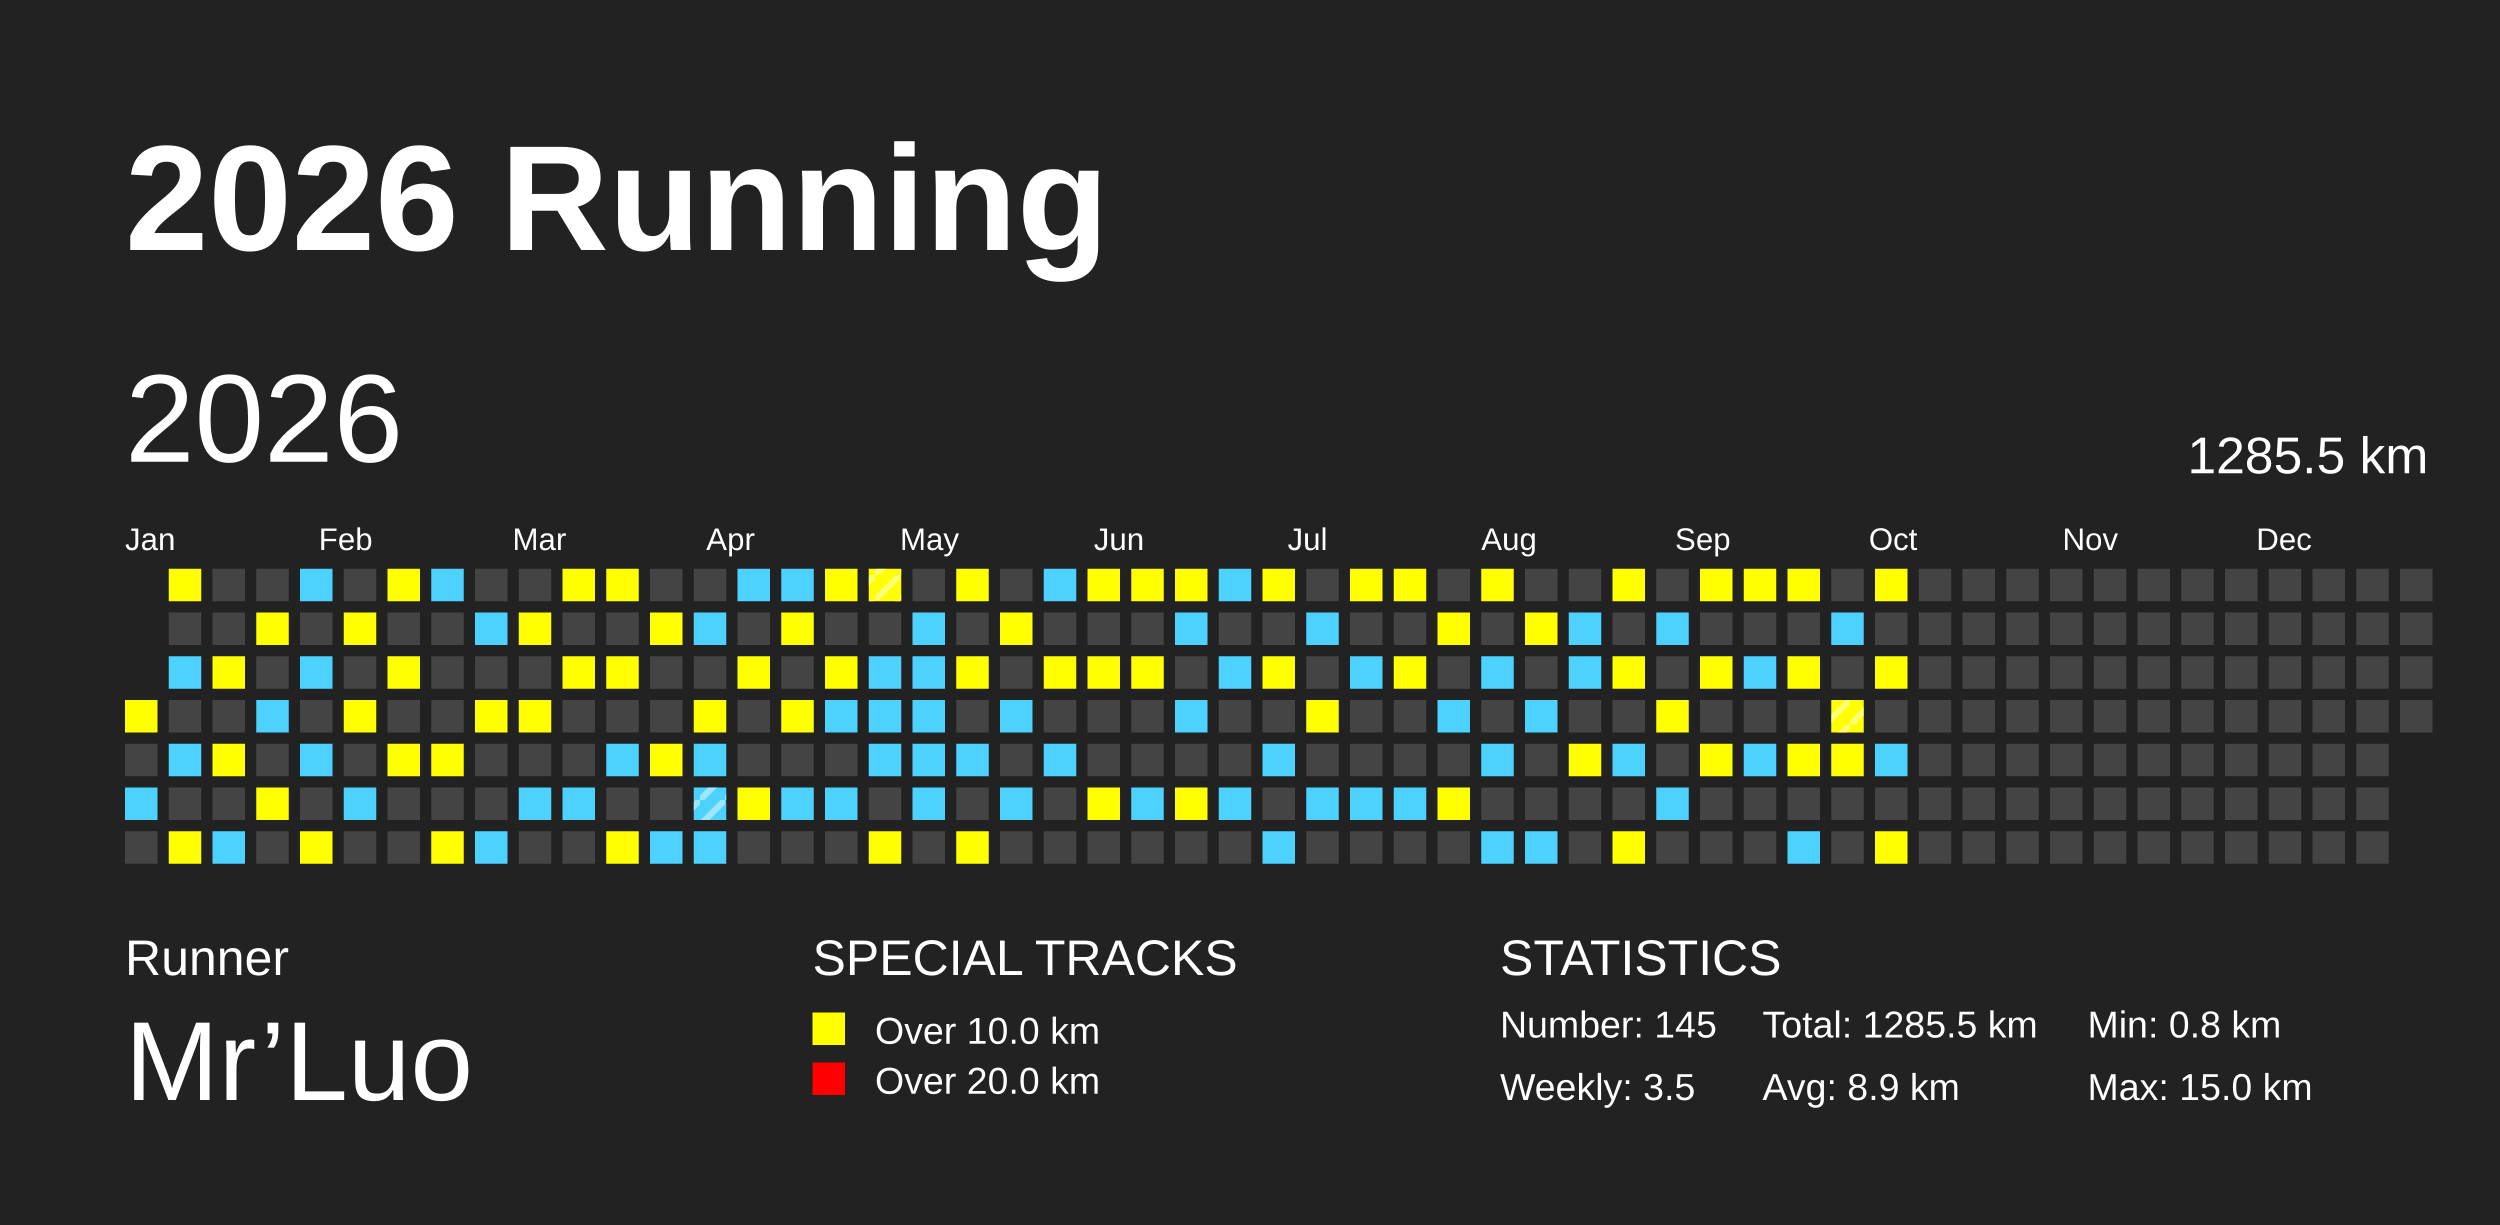
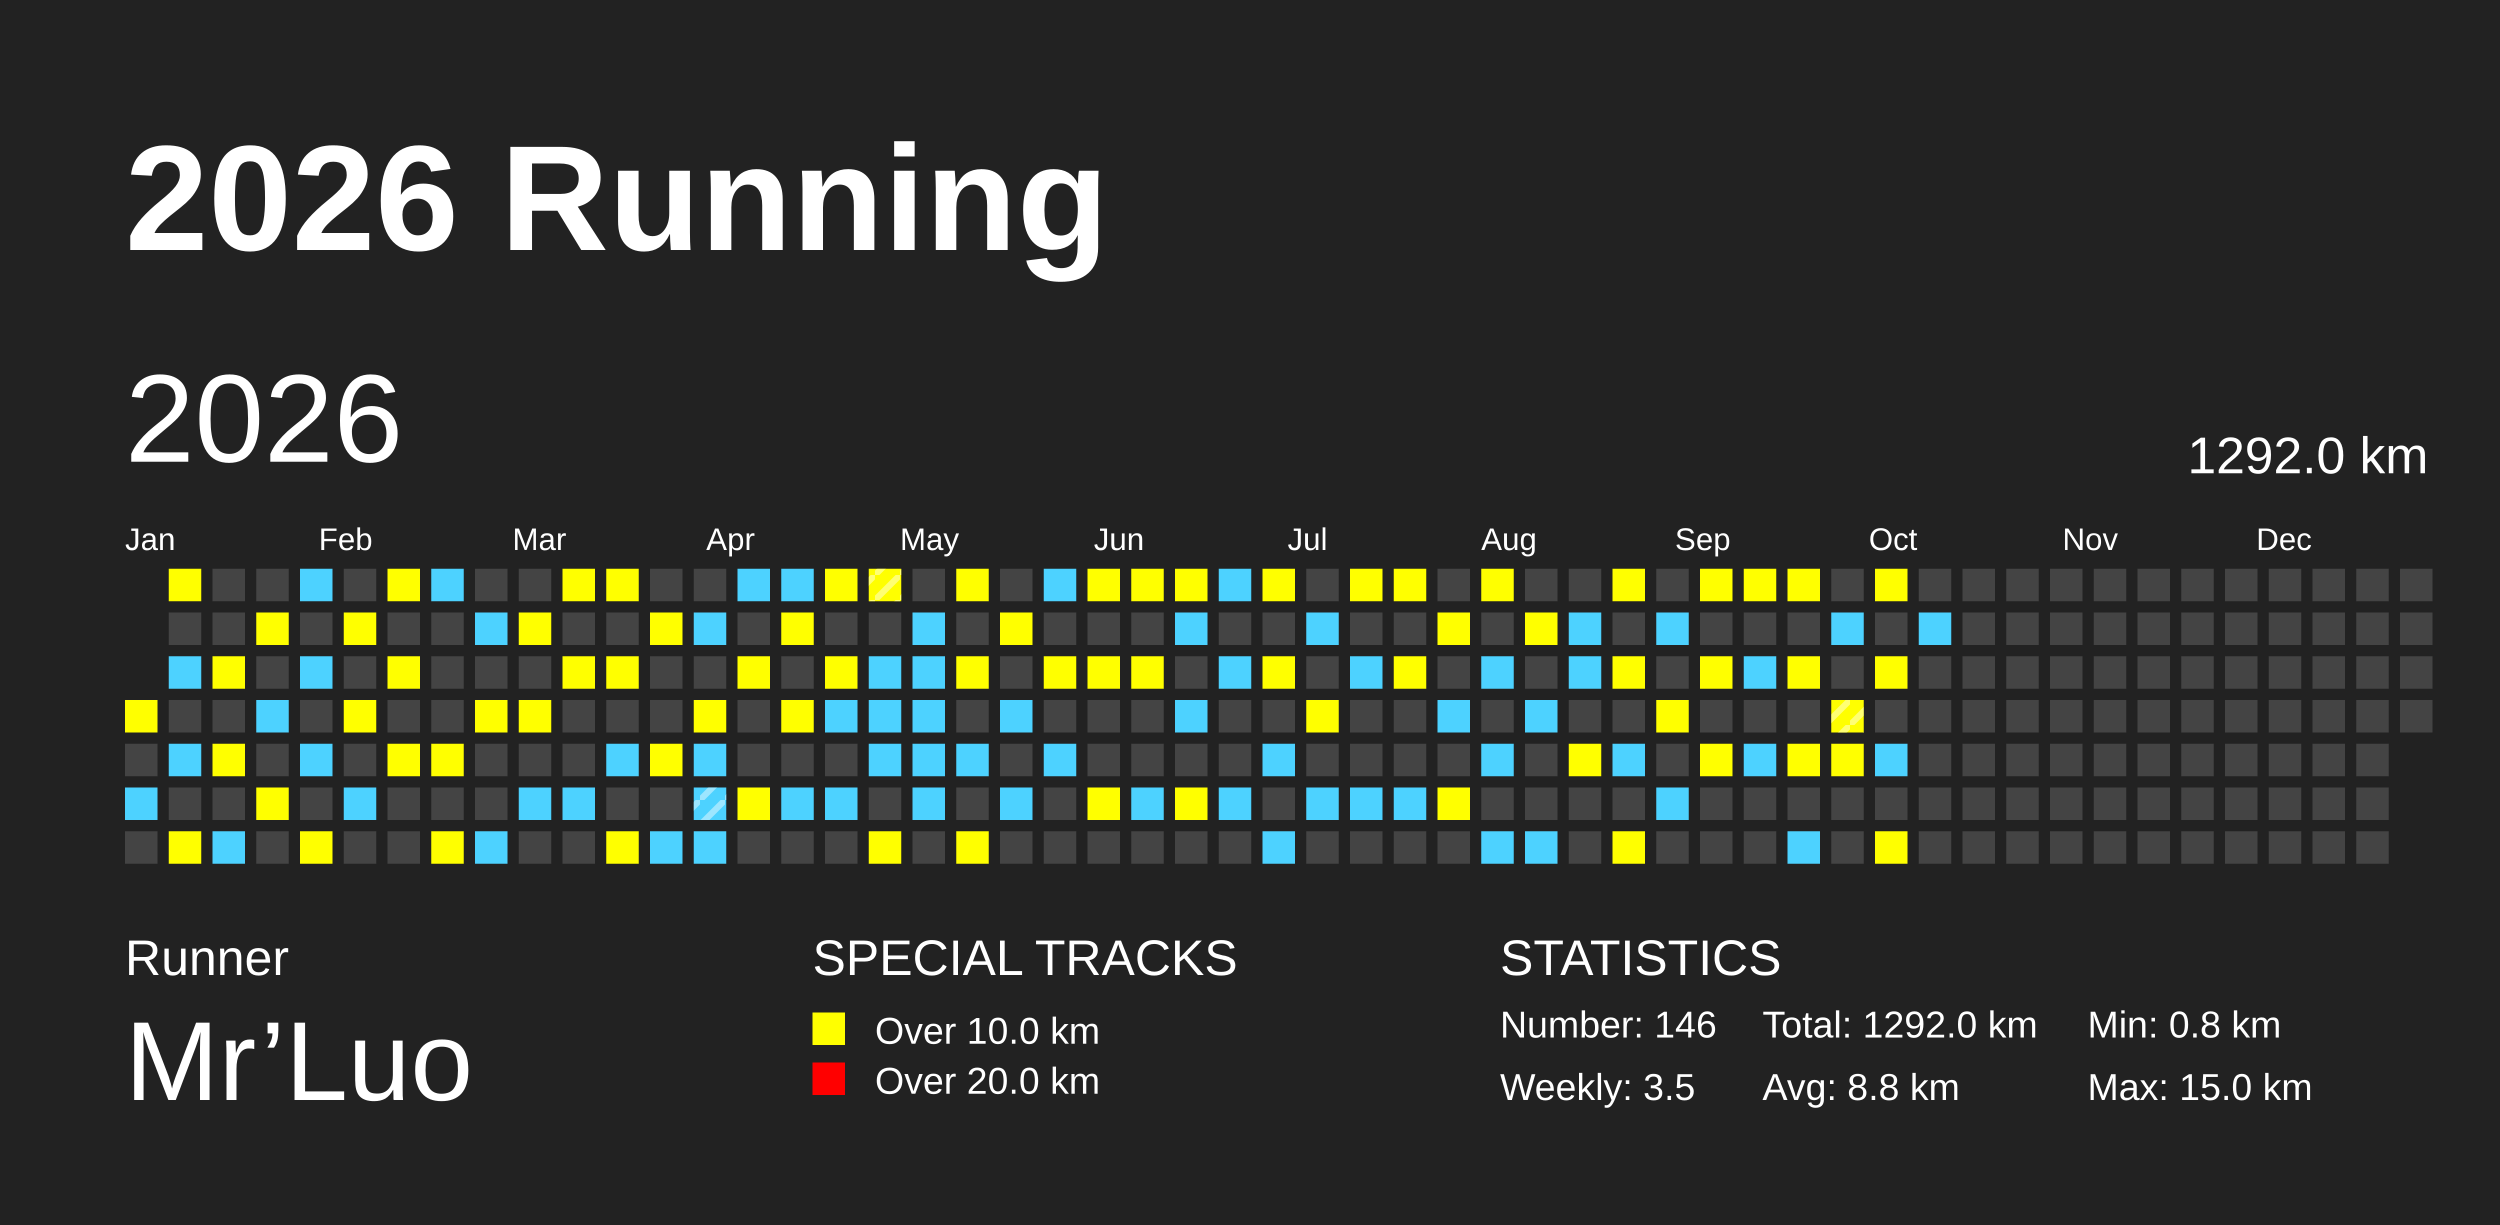
<svg xmlns="http://www.w3.org/2000/svg" baseProfile="full" height="98mm" version="1.1" viewBox="0,0,200,98" width="200mm">
  <defs>
    <pattern height="2" id="indoor-stripe" patternUnits="userSpaceOnUse" width="2">
      <line stroke="white" stroke-opacity="0.45" stroke-width="0.5" x1="0" x2="2" y1="2" y2="0" />
    </pattern>
  </defs>
  <rect fill="#222222" height="98" width="200" x="0" y="0" />
  <text fill="#FFFFFF" style="font-size:12px; font-family:Arial; font-weight:bold;" x="10" y="20">2026 Running</text>
  <text fill="#FFFFFF" style="font-size:4px; font-family:Arial" x="10" y="78">Runner</text>
  <text fill="#FFFFFF" style="font-size:9px; font-family:Arial" x="10" y="88">Mr’Luo</text>
  <text fill="#FFFFFF" style="font-size:4px; font-family:Arial" x="65" y="78">SPECIAL TRACKS</text>
  <rect fill="yellow" height="2.6" width="2.6" x="65" y="81" />
  <text fill="#FFFFFF" style="font-size:3px; font-family:Arial" x="70" y="83.5">Over 10.0 km</text>
  <rect fill="red" height="2.6" width="2.6" x="65" y="85" />
  <text fill="#FFFFFF" style="font-size:3px; font-family:Arial" x="70" y="87.5">Over 20.0 km</text>
  <text fill="#FFFFFF" style="font-size:4px; font-family:Arial" x="120" y="78">STATISTICS</text>
-   <text fill="#FFFFFF" style="font-size:3px; font-family:Arial" x="120" y="83">Number: 145</text>
+   <text fill="#FFFFFF" style="font-size:3px; font-family:Arial" x="120" y="83">Number: 146</text>
  <text fill="#FFFFFF" style="font-size:3px; font-family:Arial" x="120" y="88">Weekly: 3.5</text>
-   <text fill="#FFFFFF" style="font-size:3px; font-family:Arial" x="141" y="83">Total: 1285.5 km</text>
-   <text fill="#FFFFFF" style="font-size:3px; font-family:Arial" x="141" y="88">Avg: 8.9 km</text>
+   <text fill="#FFFFFF" style="font-size:3px; font-family:Arial" x="141" y="83">Total: 1292.0 km</text>
+   <text fill="#FFFFFF" style="font-size:3px; font-family:Arial" x="141" y="88">Avg: 8.8 km</text>
  <text fill="#FFFFFF" style="font-size:3px; font-family:Arial" x="167" y="83">Min: 0.8 km</text>
  <text fill="#FFFFFF" style="font-size:3px; font-family:Arial" x="167" y="88">Max: 15.0 km</text>
  <text dominant-baseline="hanging" fill="#FFFFFF" style="font-size:10.0px; font-family:Arial;" x="10" y="30">2026</text>
-   <text dominant-baseline="hanging" fill="#FFFFFF" style="font-size:4.125px; font-family:Arial;" x="175" y="35">1285.5 km</text>
+   <text dominant-baseline="hanging" fill="#FFFFFF" style="font-size:4.125px; font-family:Arial;" x="175" y="35">1292.0 km</text>
  <text fill="#FFFFFF" style="font-size:2.5px; font-family:Arial" x="10.0" y="44">Jan</text>
  <text fill="#FFFFFF" style="font-size:2.5px; font-family:Arial" x="25.5" y="44">Feb</text>
  <text fill="#FFFFFF" style="font-size:2.5px; font-family:Arial" x="41.0" y="44">Mar</text>
  <text fill="#FFFFFF" style="font-size:2.5px; font-family:Arial" x="56.5" y="44">Apr</text>
  <text fill="#FFFFFF" style="font-size:2.5px; font-family:Arial" x="72.0" y="44">May</text>
  <text fill="#FFFFFF" style="font-size:2.5px; font-family:Arial" x="87.5" y="44">Jun</text>
  <text fill="#FFFFFF" style="font-size:2.5px; font-family:Arial" x="103.0" y="44">Jul</text>
  <text fill="#FFFFFF" style="font-size:2.5px; font-family:Arial" x="118.5" y="44">Aug</text>
  <text fill="#FFFFFF" style="font-size:2.5px; font-family:Arial" x="134.0" y="44">Sep</text>
  <text fill="#FFFFFF" style="font-size:2.5px; font-family:Arial" x="149.5" y="44">Oct</text>
  <text fill="#FFFFFF" style="font-size:2.5px; font-family:Arial" x="165.0" y="44">Nov</text>
  <text fill="#FFFFFF" style="font-size:2.5px; font-family:Arial" x="180.5" y="44">Dec</text>
  <rect fill="yellow" height="2.6" width="2.6" x="10.0" y="56.0" />
  <rect fill="#444444" height="2.6" width="2.6" x="10.0" y="59.5" />
  <rect fill="#4DD2FF" height="2.6" width="2.6" x="10.0" y="63.0" />
  <rect fill="#444444" height="2.6" width="2.6" x="10.0" y="66.5" />
  <rect fill="yellow" height="2.6" width="2.6" x="13.5" y="45.5" />
  <rect fill="#444444" height="2.6" width="2.6" x="13.5" y="49.0" />
  <rect fill="#4DD2FF" height="2.6" width="2.6" x="13.5" y="52.5" />
  <rect fill="#444444" height="2.6" width="2.6" x="13.5" y="56.0" />
  <rect fill="#4DD2FF" height="2.6" width="2.6" x="13.5" y="59.5" />
  <rect fill="#444444" height="2.6" width="2.6" x="13.5" y="63.0" />
  <rect fill="yellow" height="2.6" width="2.6" x="13.5" y="66.5" />
  <rect fill="#444444" height="2.6" width="2.6" x="17.0" y="45.5" />
  <rect fill="#444444" height="2.6" width="2.6" x="17.0" y="49.0" />
  <rect fill="yellow" height="2.6" width="2.6" x="17.0" y="52.5" />
  <rect fill="#444444" height="2.6" width="2.6" x="17.0" y="56.0" />
  <rect fill="yellow" height="2.6" width="2.6" x="17.0" y="59.5" />
  <rect fill="#444444" height="2.6" width="2.6" x="17.0" y="63.0" />
  <rect fill="#4DD2FF" height="2.6" width="2.6" x="17.0" y="66.5" />
  <rect fill="#444444" height="2.6" width="2.6" x="20.5" y="45.5" />
  <rect fill="yellow" height="2.6" width="2.6" x="20.5" y="49.0" />
  <rect fill="#444444" height="2.6" width="2.6" x="20.5" y="52.5" />
  <rect fill="#4DD2FF" height="2.6" width="2.6" x="20.5" y="56.0" />
  <rect fill="#444444" height="2.6" width="2.6" x="20.5" y="59.5" />
  <rect fill="yellow" height="2.6" width="2.6" x="20.5" y="63.0" />
  <rect fill="#444444" height="2.6" width="2.6" x="20.5" y="66.5" />
  <rect fill="#4DD2FF" height="2.6" width="2.6" x="24.0" y="45.5" />
  <rect fill="#444444" height="2.6" width="2.6" x="24.0" y="49.0" />
  <rect fill="#4DD2FF" height="2.6" width="2.6" x="24.0" y="52.5" />
  <rect fill="#444444" height="2.6" width="2.6" x="24.0" y="56.0" />
  <rect fill="#4DD2FF" height="2.6" width="2.6" x="24.0" y="59.5" />
  <rect fill="#444444" height="2.6" width="2.6" x="24.0" y="63.0" />
  <rect fill="yellow" height="2.6" width="2.6" x="24.0" y="66.5" />
  <rect fill="#444444" height="2.6" width="2.6" x="27.5" y="45.5" />
  <rect fill="yellow" height="2.6" width="2.6" x="27.5" y="49.0" />
  <rect fill="#444444" height="2.6" width="2.6" x="27.5" y="52.5" />
  <rect fill="yellow" height="2.6" width="2.6" x="27.5" y="56.0" />
  <rect fill="#444444" height="2.6" width="2.6" x="27.5" y="59.5" />
  <rect fill="#4DD2FF" height="2.6" width="2.6" x="27.5" y="63.0" />
  <rect fill="#444444" height="2.6" width="2.6" x="27.5" y="66.5" />
  <rect fill="yellow" height="2.6" width="2.6" x="31.0" y="45.5" />
  <rect fill="#444444" height="2.6" width="2.6" x="31.0" y="49.0" />
  <rect fill="yellow" height="2.6" width="2.6" x="31.0" y="52.5" />
  <rect fill="#444444" height="2.6" width="2.6" x="31.0" y="56.0" />
  <rect fill="yellow" height="2.6" width="2.6" x="31.0" y="59.5" />
  <rect fill="#444444" height="2.6" width="2.6" x="31.0" y="63.0" />
  <rect fill="#444444" height="2.6" width="2.6" x="31.0" y="66.5" />
  <rect fill="#4DD2FF" height="2.6" width="2.6" x="34.5" y="45.5" />
  <rect fill="#444444" height="2.6" width="2.6" x="34.5" y="49.0" />
  <rect fill="#444444" height="2.6" width="2.6" x="34.5" y="52.5" />
  <rect fill="#444444" height="2.6" width="2.6" x="34.5" y="56.0" />
  <rect fill="yellow" height="2.6" width="2.6" x="34.5" y="59.5" />
  <rect fill="#444444" height="2.6" width="2.6" x="34.5" y="63.0" />
  <rect fill="yellow" height="2.6" width="2.6" x="34.5" y="66.5" />
  <rect fill="#444444" height="2.6" width="2.6" x="38.0" y="45.5" />
  <rect fill="#4DD2FF" height="2.6" width="2.6" x="38.0" y="49.0" />
  <rect fill="#444444" height="2.6" width="2.6" x="38.0" y="52.5" />
  <rect fill="yellow" height="2.6" width="2.6" x="38.0" y="56.0" />
  <rect fill="#444444" height="2.6" width="2.6" x="38.0" y="59.5" />
  <rect fill="#444444" height="2.6" width="2.6" x="38.0" y="63.0" />
  <rect fill="#4DD2FF" height="2.6" width="2.6" x="38.0" y="66.5" />
  <rect fill="#444444" height="2.6" width="2.6" x="41.5" y="45.5" />
  <rect fill="yellow" height="2.6" width="2.6" x="41.5" y="49.0" />
  <rect fill="#444444" height="2.6" width="2.6" x="41.5" y="52.5" />
  <rect fill="yellow" height="2.6" width="2.6" x="41.5" y="56.0" />
  <rect fill="#444444" height="2.6" width="2.6" x="41.5" y="59.5" />
  <rect fill="#4DD2FF" height="2.6" width="2.6" x="41.5" y="63.0" />
  <rect fill="#444444" height="2.6" width="2.6" x="41.5" y="66.5" />
  <rect fill="yellow" height="2.6" width="2.6" x="45.0" y="45.5" />
  <rect fill="#444444" height="2.6" width="2.6" x="45.0" y="49.0" />
  <rect fill="yellow" height="2.6" width="2.6" x="45.0" y="52.5" />
  <rect fill="#444444" height="2.6" width="2.6" x="45.0" y="56.0" />
  <rect fill="#444444" height="2.6" width="2.6" x="45.0" y="59.5" />
  <rect fill="#4DD2FF" height="2.6" width="2.6" x="45.0" y="63.0" />
  <rect fill="#444444" height="2.6" width="2.6" x="45.0" y="66.5" />
  <rect fill="yellow" height="2.6" width="2.6" x="48.5" y="45.5" />
  <rect fill="#444444" height="2.6" width="2.6" x="48.5" y="49.0" />
  <rect fill="yellow" height="2.6" width="2.6" x="48.5" y="52.5" />
  <rect fill="#444444" height="2.6" width="2.6" x="48.5" y="56.0" />
  <rect fill="#4DD2FF" height="2.6" width="2.6" x="48.5" y="59.5" />
  <rect fill="#444444" height="2.6" width="2.6" x="48.5" y="63.0" />
  <rect fill="yellow" height="2.6" width="2.6" x="48.5" y="66.5" />
  <rect fill="#444444" height="2.6" width="2.6" x="52.0" y="45.5" />
  <rect fill="yellow" height="2.6" width="2.6" x="52.0" y="49.0" />
  <rect fill="#444444" height="2.6" width="2.6" x="52.0" y="52.5" />
  <rect fill="#444444" height="2.6" width="2.6" x="52.0" y="56.0" />
  <rect fill="yellow" height="2.6" width="2.6" x="52.0" y="59.5" />
  <rect fill="#444444" height="2.6" width="2.6" x="52.0" y="63.0" />
  <rect fill="#4DD2FF" height="2.6" width="2.6" x="52.0" y="66.5" />
  <rect fill="#444444" height="2.6" width="2.6" x="55.5" y="45.5" />
  <rect fill="#4DD2FF" height="2.6" width="2.6" x="55.5" y="49.0" />
  <rect fill="#444444" height="2.6" width="2.6" x="55.5" y="52.5" />
  <rect fill="yellow" height="2.6" width="2.6" x="55.5" y="56.0" />
  <rect fill="#4DD2FF" height="2.6" width="2.6" x="55.5" y="59.5" />
  <rect fill="#4DD2FF" height="2.6" width="2.6" x="55.5" y="63.0" />
  <rect fill="url(#indoor-stripe)" height="2.6" style="pointer-events: none;" width="2.6" x="55.5" y="63.0" />
  <rect fill="#4DD2FF" height="2.6" width="2.6" x="55.5" y="66.5" />
  <rect fill="#4DD2FF" height="2.6" width="2.6" x="59.0" y="45.5" />
  <rect fill="#444444" height="2.6" width="2.6" x="59.0" y="49.0" />
  <rect fill="yellow" height="2.6" width="2.6" x="59.0" y="52.5" />
  <rect fill="#444444" height="2.6" width="2.6" x="59.0" y="56.0" />
  <rect fill="#444444" height="2.6" width="2.6" x="59.0" y="59.5" />
  <rect fill="yellow" height="2.6" width="2.6" x="59.0" y="63.0" />
  <rect fill="#444444" height="2.6" width="2.6" x="59.0" y="66.5" />
  <rect fill="#4DD2FF" height="2.6" width="2.6" x="62.5" y="45.5" />
  <rect fill="yellow" height="2.6" width="2.6" x="62.5" y="49.0" />
  <rect fill="#444444" height="2.6" width="2.6" x="62.5" y="52.5" />
  <rect fill="yellow" height="2.6" width="2.6" x="62.5" y="56.0" />
  <rect fill="#444444" height="2.6" width="2.6" x="62.5" y="59.5" />
  <rect fill="#4DD2FF" height="2.6" width="2.6" x="62.5" y="63.0" />
  <rect fill="#444444" height="2.6" width="2.6" x="62.5" y="66.5" />
  <rect fill="yellow" height="2.6" width="2.6" x="66.0" y="45.5" />
  <rect fill="#444444" height="2.6" width="2.6" x="66.0" y="49.0" />
  <rect fill="yellow" height="2.6" width="2.6" x="66.0" y="52.5" />
  <rect fill="#4DD2FF" height="2.6" width="2.6" x="66.0" y="56.0" />
  <rect fill="#444444" height="2.6" width="2.6" x="66.0" y="59.5" />
  <rect fill="#4DD2FF" height="2.6" width="2.6" x="66.0" y="63.0" />
  <rect fill="#444444" height="2.6" width="2.6" x="66.0" y="66.5" />
  <rect fill="yellow" height="2.6" width="2.6" x="69.5" y="45.5" />
  <rect fill="url(#indoor-stripe)" height="2.6" style="pointer-events: none;" width="2.6" x="69.5" y="45.5" />
  <rect fill="#444444" height="2.6" width="2.6" x="69.5" y="49.0" />
  <rect fill="#4DD2FF" height="2.6" width="2.6" x="69.5" y="52.5" />
  <rect fill="#4DD2FF" height="2.6" width="2.6" x="69.5" y="56.0" />
  <rect fill="#4DD2FF" height="2.6" width="2.6" x="69.5" y="59.5" />
  <rect fill="#444444" height="2.6" width="2.6" x="69.5" y="63.0" />
  <rect fill="yellow" height="2.6" width="2.6" x="69.5" y="66.5" />
  <rect fill="#444444" height="2.6" width="2.6" x="73.0" y="45.5" />
  <rect fill="#4DD2FF" height="2.6" width="2.6" x="73.0" y="49.0" />
  <rect fill="#4DD2FF" height="2.6" width="2.6" x="73.0" y="52.5" />
  <rect fill="#4DD2FF" height="2.6" width="2.6" x="73.0" y="56.0" />
  <rect fill="#4DD2FF" height="2.6" width="2.6" x="73.0" y="59.5" />
  <rect fill="#4DD2FF" height="2.6" width="2.6" x="73.0" y="63.0" />
  <rect fill="#444444" height="2.6" width="2.6" x="73.0" y="66.5" />
  <rect fill="yellow" height="2.6" width="2.6" x="76.5" y="45.5" />
  <rect fill="#444444" height="2.6" width="2.6" x="76.5" y="49.0" />
  <rect fill="yellow" height="2.6" width="2.6" x="76.5" y="52.5" />
  <rect fill="#444444" height="2.6" width="2.6" x="76.5" y="56.0" />
  <rect fill="#4DD2FF" height="2.6" width="2.6" x="76.5" y="59.5" />
  <rect fill="#444444" height="2.6" width="2.6" x="76.5" y="63.0" />
  <rect fill="yellow" height="2.6" width="2.6" x="76.5" y="66.5" />
  <rect fill="#444444" height="2.6" width="2.6" x="80.0" y="45.5" />
  <rect fill="yellow" height="2.6" width="2.6" x="80.0" y="49.0" />
  <rect fill="#444444" height="2.6" width="2.6" x="80.0" y="52.5" />
  <rect fill="#4DD2FF" height="2.6" width="2.6" x="80.0" y="56.0" />
  <rect fill="#444444" height="2.6" width="2.6" x="80.0" y="59.5" />
  <rect fill="#4DD2FF" height="2.6" width="2.6" x="80.0" y="63.0" />
  <rect fill="#444444" height="2.6" width="2.6" x="80.0" y="66.5" />
  <rect fill="#4DD2FF" height="2.6" width="2.6" x="83.5" y="45.5" />
  <rect fill="#444444" height="2.6" width="2.6" x="83.5" y="49.0" />
  <rect fill="yellow" height="2.6" width="2.6" x="83.5" y="52.5" />
  <rect fill="#444444" height="2.6" width="2.6" x="83.5" y="56.0" />
  <rect fill="#4DD2FF" height="2.6" width="2.6" x="83.5" y="59.5" />
  <rect fill="#444444" height="2.6" width="2.6" x="83.5" y="63.0" />
  <rect fill="#444444" height="2.6" width="2.6" x="83.5" y="66.5" />
  <rect fill="yellow" height="2.6" width="2.6" x="87.0" y="45.5" />
  <rect fill="#444444" height="2.6" width="2.6" x="87.0" y="49.0" />
  <rect fill="yellow" height="2.6" width="2.6" x="87.0" y="52.5" />
  <rect fill="#444444" height="2.6" width="2.6" x="87.0" y="56.0" />
  <rect fill="#444444" height="2.6" width="2.6" x="87.0" y="59.5" />
  <rect fill="yellow" height="2.6" width="2.6" x="87.0" y="63.0" />
  <rect fill="#444444" height="2.6" width="2.6" x="87.0" y="66.5" />
  <rect fill="yellow" height="2.6" width="2.6" x="90.5" y="45.5" />
  <rect fill="#444444" height="2.6" width="2.6" x="90.5" y="49.0" />
  <rect fill="yellow" height="2.6" width="2.6" x="90.5" y="52.5" />
  <rect fill="#444444" height="2.6" width="2.6" x="90.5" y="56.0" />
  <rect fill="#444444" height="2.6" width="2.6" x="90.5" y="59.5" />
  <rect fill="#4DD2FF" height="2.6" width="2.6" x="90.5" y="63.0" />
  <rect fill="#444444" height="2.6" width="2.6" x="90.5" y="66.5" />
  <rect fill="yellow" height="2.6" width="2.6" x="94.0" y="45.5" />
  <rect fill="#4DD2FF" height="2.6" width="2.6" x="94.0" y="49.0" />
  <rect fill="#444444" height="2.6" width="2.6" x="94.0" y="52.5" />
  <rect fill="#4DD2FF" height="2.6" width="2.6" x="94.0" y="56.0" />
  <rect fill="#444444" height="2.6" width="2.6" x="94.0" y="59.5" />
  <rect fill="yellow" height="2.6" width="2.6" x="94.0" y="63.0" />
  <rect fill="#444444" height="2.6" width="2.6" x="94.0" y="66.5" />
  <rect fill="#4DD2FF" height="2.6" width="2.6" x="97.5" y="45.5" />
  <rect fill="#444444" height="2.6" width="2.6" x="97.5" y="49.0" />
  <rect fill="#4DD2FF" height="2.6" width="2.6" x="97.5" y="52.5" />
  <rect fill="#444444" height="2.6" width="2.6" x="97.5" y="56.0" />
  <rect fill="#444444" height="2.6" width="2.6" x="97.5" y="59.5" />
  <rect fill="#4DD2FF" height="2.6" width="2.6" x="97.5" y="63.0" />
  <rect fill="#444444" height="2.6" width="2.6" x="97.5" y="66.5" />
  <rect fill="yellow" height="2.6" width="2.6" x="101.0" y="45.5" />
  <rect fill="#444444" height="2.6" width="2.6" x="101.0" y="49.0" />
  <rect fill="yellow" height="2.6" width="2.6" x="101.0" y="52.5" />
  <rect fill="#444444" height="2.6" width="2.6" x="101.0" y="56.0" />
  <rect fill="#4DD2FF" height="2.6" width="2.6" x="101.0" y="59.5" />
  <rect fill="#444444" height="2.6" width="2.6" x="101.0" y="63.0" />
  <rect fill="#4DD2FF" height="2.6" width="2.6" x="101.0" y="66.5" />
  <rect fill="#444444" height="2.6" width="2.6" x="104.5" y="45.5" />
  <rect fill="#4DD2FF" height="2.6" width="2.6" x="104.5" y="49.0" />
  <rect fill="#444444" height="2.6" width="2.6" x="104.5" y="52.5" />
  <rect fill="yellow" height="2.6" width="2.6" x="104.5" y="56.0" />
  <rect fill="#444444" height="2.6" width="2.6" x="104.5" y="59.5" />
  <rect fill="#4DD2FF" height="2.6" width="2.6" x="104.5" y="63.0" />
  <rect fill="#444444" height="2.6" width="2.6" x="104.5" y="66.5" />
  <rect fill="yellow" height="2.6" width="2.6" x="108.0" y="45.5" />
  <rect fill="#444444" height="2.6" width="2.6" x="108.0" y="49.0" />
  <rect fill="#4DD2FF" height="2.6" width="2.6" x="108.0" y="52.5" />
  <rect fill="#444444" height="2.6" width="2.6" x="108.0" y="56.0" />
  <rect fill="#444444" height="2.6" width="2.6" x="108.0" y="59.5" />
  <rect fill="#4DD2FF" height="2.6" width="2.6" x="108.0" y="63.0" />
  <rect fill="#444444" height="2.6" width="2.6" x="108.0" y="66.5" />
  <rect fill="yellow" height="2.6" width="2.6" x="111.5" y="45.5" />
  <rect fill="#444444" height="2.6" width="2.6" x="111.5" y="49.0" />
  <rect fill="yellow" height="2.6" width="2.6" x="111.5" y="52.5" />
  <rect fill="#444444" height="2.6" width="2.6" x="111.5" y="56.0" />
  <rect fill="#444444" height="2.6" width="2.6" x="111.5" y="59.5" />
  <rect fill="#4DD2FF" height="2.6" width="2.6" x="111.5" y="63.0" />
  <rect fill="#444444" height="2.6" width="2.6" x="111.5" y="66.5" />
  <rect fill="#444444" height="2.6" width="2.6" x="115.0" y="45.5" />
  <rect fill="yellow" height="2.6" width="2.6" x="115.0" y="49.0" />
  <rect fill="#444444" height="2.6" width="2.6" x="115.0" y="52.5" />
  <rect fill="#4DD2FF" height="2.6" width="2.6" x="115.0" y="56.0" />
  <rect fill="#444444" height="2.6" width="2.6" x="115.0" y="59.5" />
  <rect fill="yellow" height="2.6" width="2.6" x="115.0" y="63.0" />
  <rect fill="#444444" height="2.6" width="2.6" x="115.0" y="66.5" />
  <rect fill="yellow" height="2.6" width="2.6" x="118.5" y="45.5" />
  <rect fill="#444444" height="2.6" width="2.6" x="118.5" y="49.0" />
  <rect fill="#4DD2FF" height="2.6" width="2.6" x="118.5" y="52.5" />
  <rect fill="#444444" height="2.6" width="2.6" x="118.5" y="56.0" />
  <rect fill="#4DD2FF" height="2.6" width="2.6" x="118.5" y="59.5" />
  <rect fill="#444444" height="2.6" width="2.6" x="118.5" y="63.0" />
  <rect fill="#4DD2FF" height="2.6" width="2.6" x="118.5" y="66.5" />
  <rect fill="#444444" height="2.6" width="2.6" x="122.0" y="45.5" />
  <rect fill="yellow" height="2.6" width="2.6" x="122.0" y="49.0" />
  <rect fill="#444444" height="2.6" width="2.6" x="122.0" y="52.5" />
  <rect fill="#4DD2FF" height="2.6" width="2.6" x="122.0" y="56.0" />
  <rect fill="#444444" height="2.6" width="2.6" x="122.0" y="59.5" />
  <rect fill="#444444" height="2.6" width="2.6" x="122.0" y="63.0" />
  <rect fill="#4DD2FF" height="2.6" width="2.6" x="122.0" y="66.5" />
  <rect fill="#444444" height="2.6" width="2.6" x="125.5" y="45.5" />
  <rect fill="#4DD2FF" height="2.6" width="2.6" x="125.5" y="49.0" />
  <rect fill="#4DD2FF" height="2.6" width="2.6" x="125.5" y="52.5" />
  <rect fill="#444444" height="2.6" width="2.6" x="125.5" y="56.0" />
  <rect fill="yellow" height="2.6" width="2.6" x="125.5" y="59.5" />
  <rect fill="#444444" height="2.6" width="2.6" x="125.5" y="63.0" />
  <rect fill="#444444" height="2.6" width="2.6" x="125.5" y="66.5" />
  <rect fill="yellow" height="2.6" width="2.6" x="129.0" y="45.5" />
  <rect fill="#444444" height="2.6" width="2.6" x="129.0" y="49.0" />
  <rect fill="yellow" height="2.6" width="2.6" x="129.0" y="52.5" />
  <rect fill="#444444" height="2.6" width="2.6" x="129.0" y="56.0" />
  <rect fill="#4DD2FF" height="2.6" width="2.6" x="129.0" y="59.5" />
  <rect fill="#444444" height="2.6" width="2.6" x="129.0" y="63.0" />
  <rect fill="yellow" height="2.6" width="2.6" x="129.0" y="66.5" />
  <rect fill="#444444" height="2.6" width="2.6" x="132.5" y="45.5" />
  <rect fill="#4DD2FF" height="2.6" width="2.6" x="132.5" y="49.0" />
  <rect fill="#444444" height="2.6" width="2.6" x="132.5" y="52.5" />
  <rect fill="yellow" height="2.6" width="2.6" x="132.5" y="56.0" />
  <rect fill="#444444" height="2.6" width="2.6" x="132.5" y="59.5" />
  <rect fill="#4DD2FF" height="2.6" width="2.6" x="132.5" y="63.0" />
  <rect fill="#444444" height="2.6" width="2.6" x="132.5" y="66.5" />
  <rect fill="yellow" height="2.6" width="2.6" x="136.0" y="45.5" />
  <rect fill="#444444" height="2.6" width="2.6" x="136.0" y="49.0" />
  <rect fill="yellow" height="2.6" width="2.6" x="136.0" y="52.5" />
  <rect fill="#444444" height="2.6" width="2.6" x="136.0" y="56.0" />
  <rect fill="yellow" height="2.6" width="2.6" x="136.0" y="59.5" />
  <rect fill="#444444" height="2.6" width="2.6" x="136.0" y="63.0" />
  <rect fill="#444444" height="2.6" width="2.6" x="136.0" y="66.5" />
  <rect fill="yellow" height="2.6" width="2.6" x="139.5" y="45.5" />
  <rect fill="#444444" height="2.6" width="2.6" x="139.5" y="49.0" />
  <rect fill="#4DD2FF" height="2.6" width="2.6" x="139.5" y="52.5" />
  <rect fill="#444444" height="2.6" width="2.6" x="139.5" y="56.0" />
  <rect fill="#4DD2FF" height="2.6" width="2.6" x="139.5" y="59.5" />
  <rect fill="#444444" height="2.6" width="2.6" x="139.5" y="63.0" />
  <rect fill="#444444" height="2.6" width="2.6" x="139.5" y="66.5" />
  <rect fill="yellow" height="2.6" width="2.6" x="143.0" y="45.5" />
  <rect fill="#444444" height="2.6" width="2.6" x="143.0" y="49.0" />
  <rect fill="yellow" height="2.6" width="2.6" x="143.0" y="52.5" />
  <rect fill="#444444" height="2.6" width="2.6" x="143.0" y="56.0" />
  <rect fill="yellow" height="2.6" width="2.6" x="143.0" y="59.5" />
  <rect fill="#444444" height="2.6" width="2.6" x="143.0" y="63.0" />
  <rect fill="#4DD2FF" height="2.6" width="2.6" x="143.0" y="66.5" />
  <rect fill="#444444" height="2.6" width="2.6" x="146.5" y="45.5" />
  <rect fill="#4DD2FF" height="2.6" width="2.6" x="146.5" y="49.0" />
  <rect fill="#444444" height="2.6" width="2.6" x="146.5" y="52.5" />
  <rect fill="yellow" height="2.6" width="2.6" x="146.5" y="56.0" />
  <rect fill="url(#indoor-stripe)" height="2.6" style="pointer-events: none;" width="2.6" x="146.5" y="56.0" />
  <rect fill="yellow" height="2.6" width="2.6" x="146.5" y="59.5" />
  <rect fill="#444444" height="2.6" width="2.6" x="146.5" y="63.0" />
  <rect fill="#444444" height="2.6" width="2.6" x="146.5" y="66.5" />
  <rect fill="yellow" height="2.6" width="2.6" x="150.0" y="45.5" />
  <rect fill="#444444" height="2.6" width="2.6" x="150.0" y="49.0" />
  <rect fill="yellow" height="2.6" width="2.6" x="150.0" y="52.5" />
  <rect fill="#444444" height="2.6" width="2.6" x="150.0" y="56.0" />
  <rect fill="#4DD2FF" height="2.6" width="2.6" x="150.0" y="59.5" />
  <rect fill="#444444" height="2.6" width="2.6" x="150.0" y="63.0" />
  <rect fill="yellow" height="2.6" width="2.6" x="150.0" y="66.5" />
  <rect fill="#444444" height="2.6" width="2.6" x="153.5" y="45.5" />
-   <rect fill="#444444" height="2.6" width="2.6" x="153.5" y="49.0" />
+   <rect fill="#4DD2FF" height="2.6" width="2.6" x="153.5" y="49.0" />
  <rect fill="#444444" height="2.6" width="2.6" x="153.5" y="52.5" />
  <rect fill="#444444" height="2.6" width="2.6" x="153.5" y="56.0" />
  <rect fill="#444444" height="2.6" width="2.6" x="153.5" y="59.5" />
  <rect fill="#444444" height="2.6" width="2.6" x="153.5" y="63.0" />
  <rect fill="#444444" height="2.6" width="2.6" x="153.5" y="66.5" />
  <rect fill="#444444" height="2.6" width="2.6" x="157.0" y="45.5" />
  <rect fill="#444444" height="2.6" width="2.6" x="157.0" y="49.0" />
  <rect fill="#444444" height="2.6" width="2.6" x="157.0" y="52.5" />
  <rect fill="#444444" height="2.6" width="2.6" x="157.0" y="56.0" />
  <rect fill="#444444" height="2.6" width="2.6" x="157.0" y="59.5" />
  <rect fill="#444444" height="2.6" width="2.6" x="157.0" y="63.0" />
  <rect fill="#444444" height="2.6" width="2.6" x="157.0" y="66.5" />
  <rect fill="#444444" height="2.6" width="2.6" x="160.5" y="45.5" />
  <rect fill="#444444" height="2.6" width="2.6" x="160.5" y="49.0" />
  <rect fill="#444444" height="2.6" width="2.6" x="160.5" y="52.5" />
  <rect fill="#444444" height="2.6" width="2.6" x="160.5" y="56.0" />
  <rect fill="#444444" height="2.6" width="2.6" x="160.5" y="59.5" />
  <rect fill="#444444" height="2.6" width="2.6" x="160.5" y="63.0" />
  <rect fill="#444444" height="2.6" width="2.6" x="160.5" y="66.5" />
  <rect fill="#444444" height="2.6" width="2.6" x="164.0" y="45.5" />
  <rect fill="#444444" height="2.6" width="2.6" x="164.0" y="49.0" />
  <rect fill="#444444" height="2.6" width="2.6" x="164.0" y="52.5" />
  <rect fill="#444444" height="2.6" width="2.6" x="164.0" y="56.0" />
  <rect fill="#444444" height="2.6" width="2.6" x="164.0" y="59.5" />
  <rect fill="#444444" height="2.6" width="2.6" x="164.0" y="63.0" />
  <rect fill="#444444" height="2.6" width="2.6" x="164.0" y="66.5" />
  <rect fill="#444444" height="2.6" width="2.6" x="167.5" y="45.5" />
  <rect fill="#444444" height="2.6" width="2.6" x="167.5" y="49.0" />
  <rect fill="#444444" height="2.6" width="2.6" x="167.5" y="52.5" />
  <rect fill="#444444" height="2.6" width="2.6" x="167.5" y="56.0" />
  <rect fill="#444444" height="2.6" width="2.6" x="167.5" y="59.5" />
  <rect fill="#444444" height="2.6" width="2.6" x="167.5" y="63.0" />
  <rect fill="#444444" height="2.6" width="2.6" x="167.5" y="66.5" />
  <rect fill="#444444" height="2.6" width="2.6" x="171.0" y="45.5" />
  <rect fill="#444444" height="2.6" width="2.6" x="171.0" y="49.0" />
  <rect fill="#444444" height="2.6" width="2.6" x="171.0" y="52.5" />
  <rect fill="#444444" height="2.6" width="2.6" x="171.0" y="56.0" />
  <rect fill="#444444" height="2.6" width="2.6" x="171.0" y="59.5" />
  <rect fill="#444444" height="2.6" width="2.6" x="171.0" y="63.0" />
  <rect fill="#444444" height="2.6" width="2.6" x="171.0" y="66.5" />
  <rect fill="#444444" height="2.6" width="2.6" x="174.5" y="45.5" />
  <rect fill="#444444" height="2.6" width="2.6" x="174.5" y="49.0" />
  <rect fill="#444444" height="2.6" width="2.6" x="174.5" y="52.5" />
  <rect fill="#444444" height="2.6" width="2.6" x="174.5" y="56.0" />
  <rect fill="#444444" height="2.6" width="2.6" x="174.5" y="59.5" />
  <rect fill="#444444" height="2.6" width="2.6" x="174.5" y="63.0" />
  <rect fill="#444444" height="2.6" width="2.6" x="174.5" y="66.5" />
  <rect fill="#444444" height="2.6" width="2.6" x="178.0" y="45.5" />
  <rect fill="#444444" height="2.6" width="2.6" x="178.0" y="49.0" />
  <rect fill="#444444" height="2.6" width="2.6" x="178.0" y="52.5" />
  <rect fill="#444444" height="2.6" width="2.6" x="178.0" y="56.0" />
  <rect fill="#444444" height="2.6" width="2.6" x="178.0" y="59.5" />
  <rect fill="#444444" height="2.6" width="2.6" x="178.0" y="63.0" />
  <rect fill="#444444" height="2.6" width="2.6" x="178.0" y="66.5" />
  <rect fill="#444444" height="2.6" width="2.6" x="181.5" y="45.5" />
  <rect fill="#444444" height="2.6" width="2.6" x="181.5" y="49.0" />
  <rect fill="#444444" height="2.6" width="2.6" x="181.5" y="52.5" />
  <rect fill="#444444" height="2.6" width="2.6" x="181.5" y="56.0" />
  <rect fill="#444444" height="2.6" width="2.6" x="181.5" y="59.5" />
  <rect fill="#444444" height="2.6" width="2.6" x="181.5" y="63.0" />
  <rect fill="#444444" height="2.6" width="2.6" x="181.5" y="66.5" />
  <rect fill="#444444" height="2.6" width="2.6" x="185.0" y="45.5" />
  <rect fill="#444444" height="2.6" width="2.6" x="185.0" y="49.0" />
  <rect fill="#444444" height="2.6" width="2.6" x="185.0" y="52.5" />
  <rect fill="#444444" height="2.6" width="2.6" x="185.0" y="56.0" />
  <rect fill="#444444" height="2.6" width="2.6" x="185.0" y="59.5" />
  <rect fill="#444444" height="2.6" width="2.6" x="185.0" y="63.0" />
  <rect fill="#444444" height="2.6" width="2.6" x="185.0" y="66.5" />
  <rect fill="#444444" height="2.6" width="2.6" x="188.5" y="45.5" />
  <rect fill="#444444" height="2.6" width="2.6" x="188.5" y="49.0" />
  <rect fill="#444444" height="2.6" width="2.6" x="188.5" y="52.5" />
  <rect fill="#444444" height="2.6" width="2.6" x="188.5" y="56.0" />
  <rect fill="#444444" height="2.6" width="2.6" x="188.5" y="59.5" />
  <rect fill="#444444" height="2.6" width="2.6" x="188.5" y="63.0" />
  <rect fill="#444444" height="2.6" width="2.6" x="188.5" y="66.5" />
  <rect fill="#444444" height="2.6" width="2.6" x="192.0" y="45.5" />
  <rect fill="#444444" height="2.6" width="2.6" x="192.0" y="49.0" />
  <rect fill="#444444" height="2.6" width="2.6" x="192.0" y="52.5" />
  <rect fill="#444444" height="2.6" width="2.6" x="192.0" y="56.0" />
</svg>
